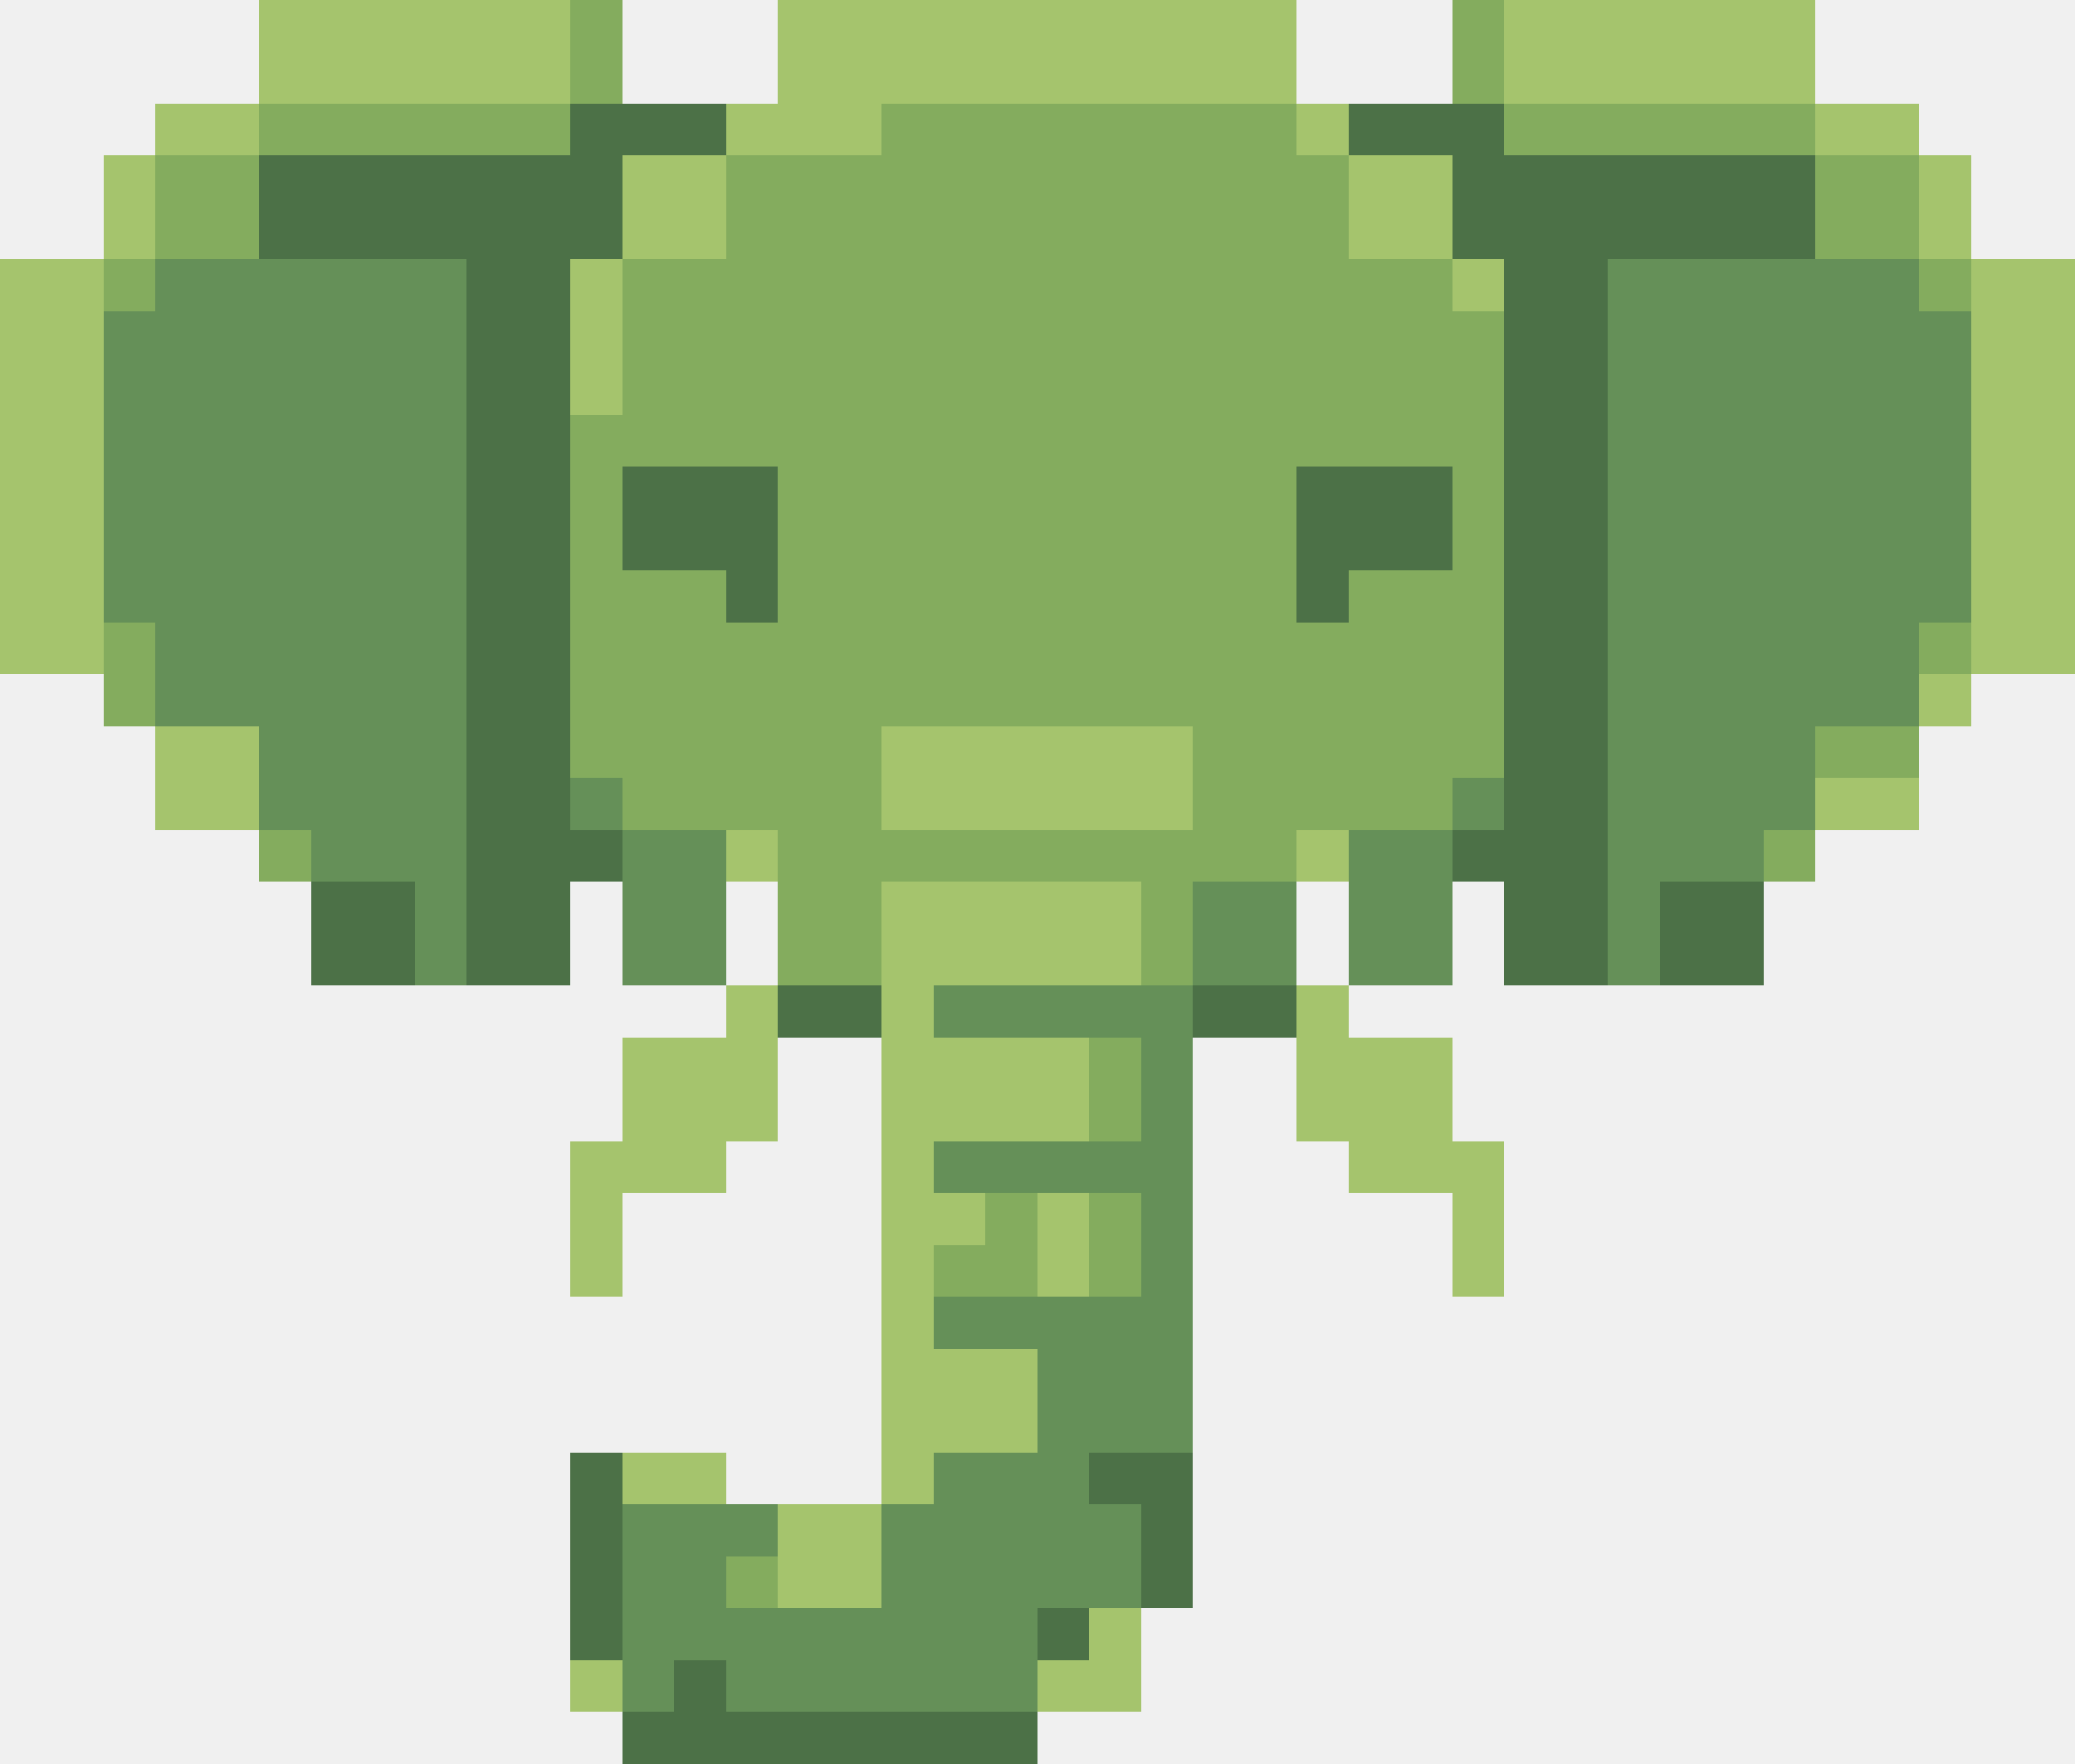
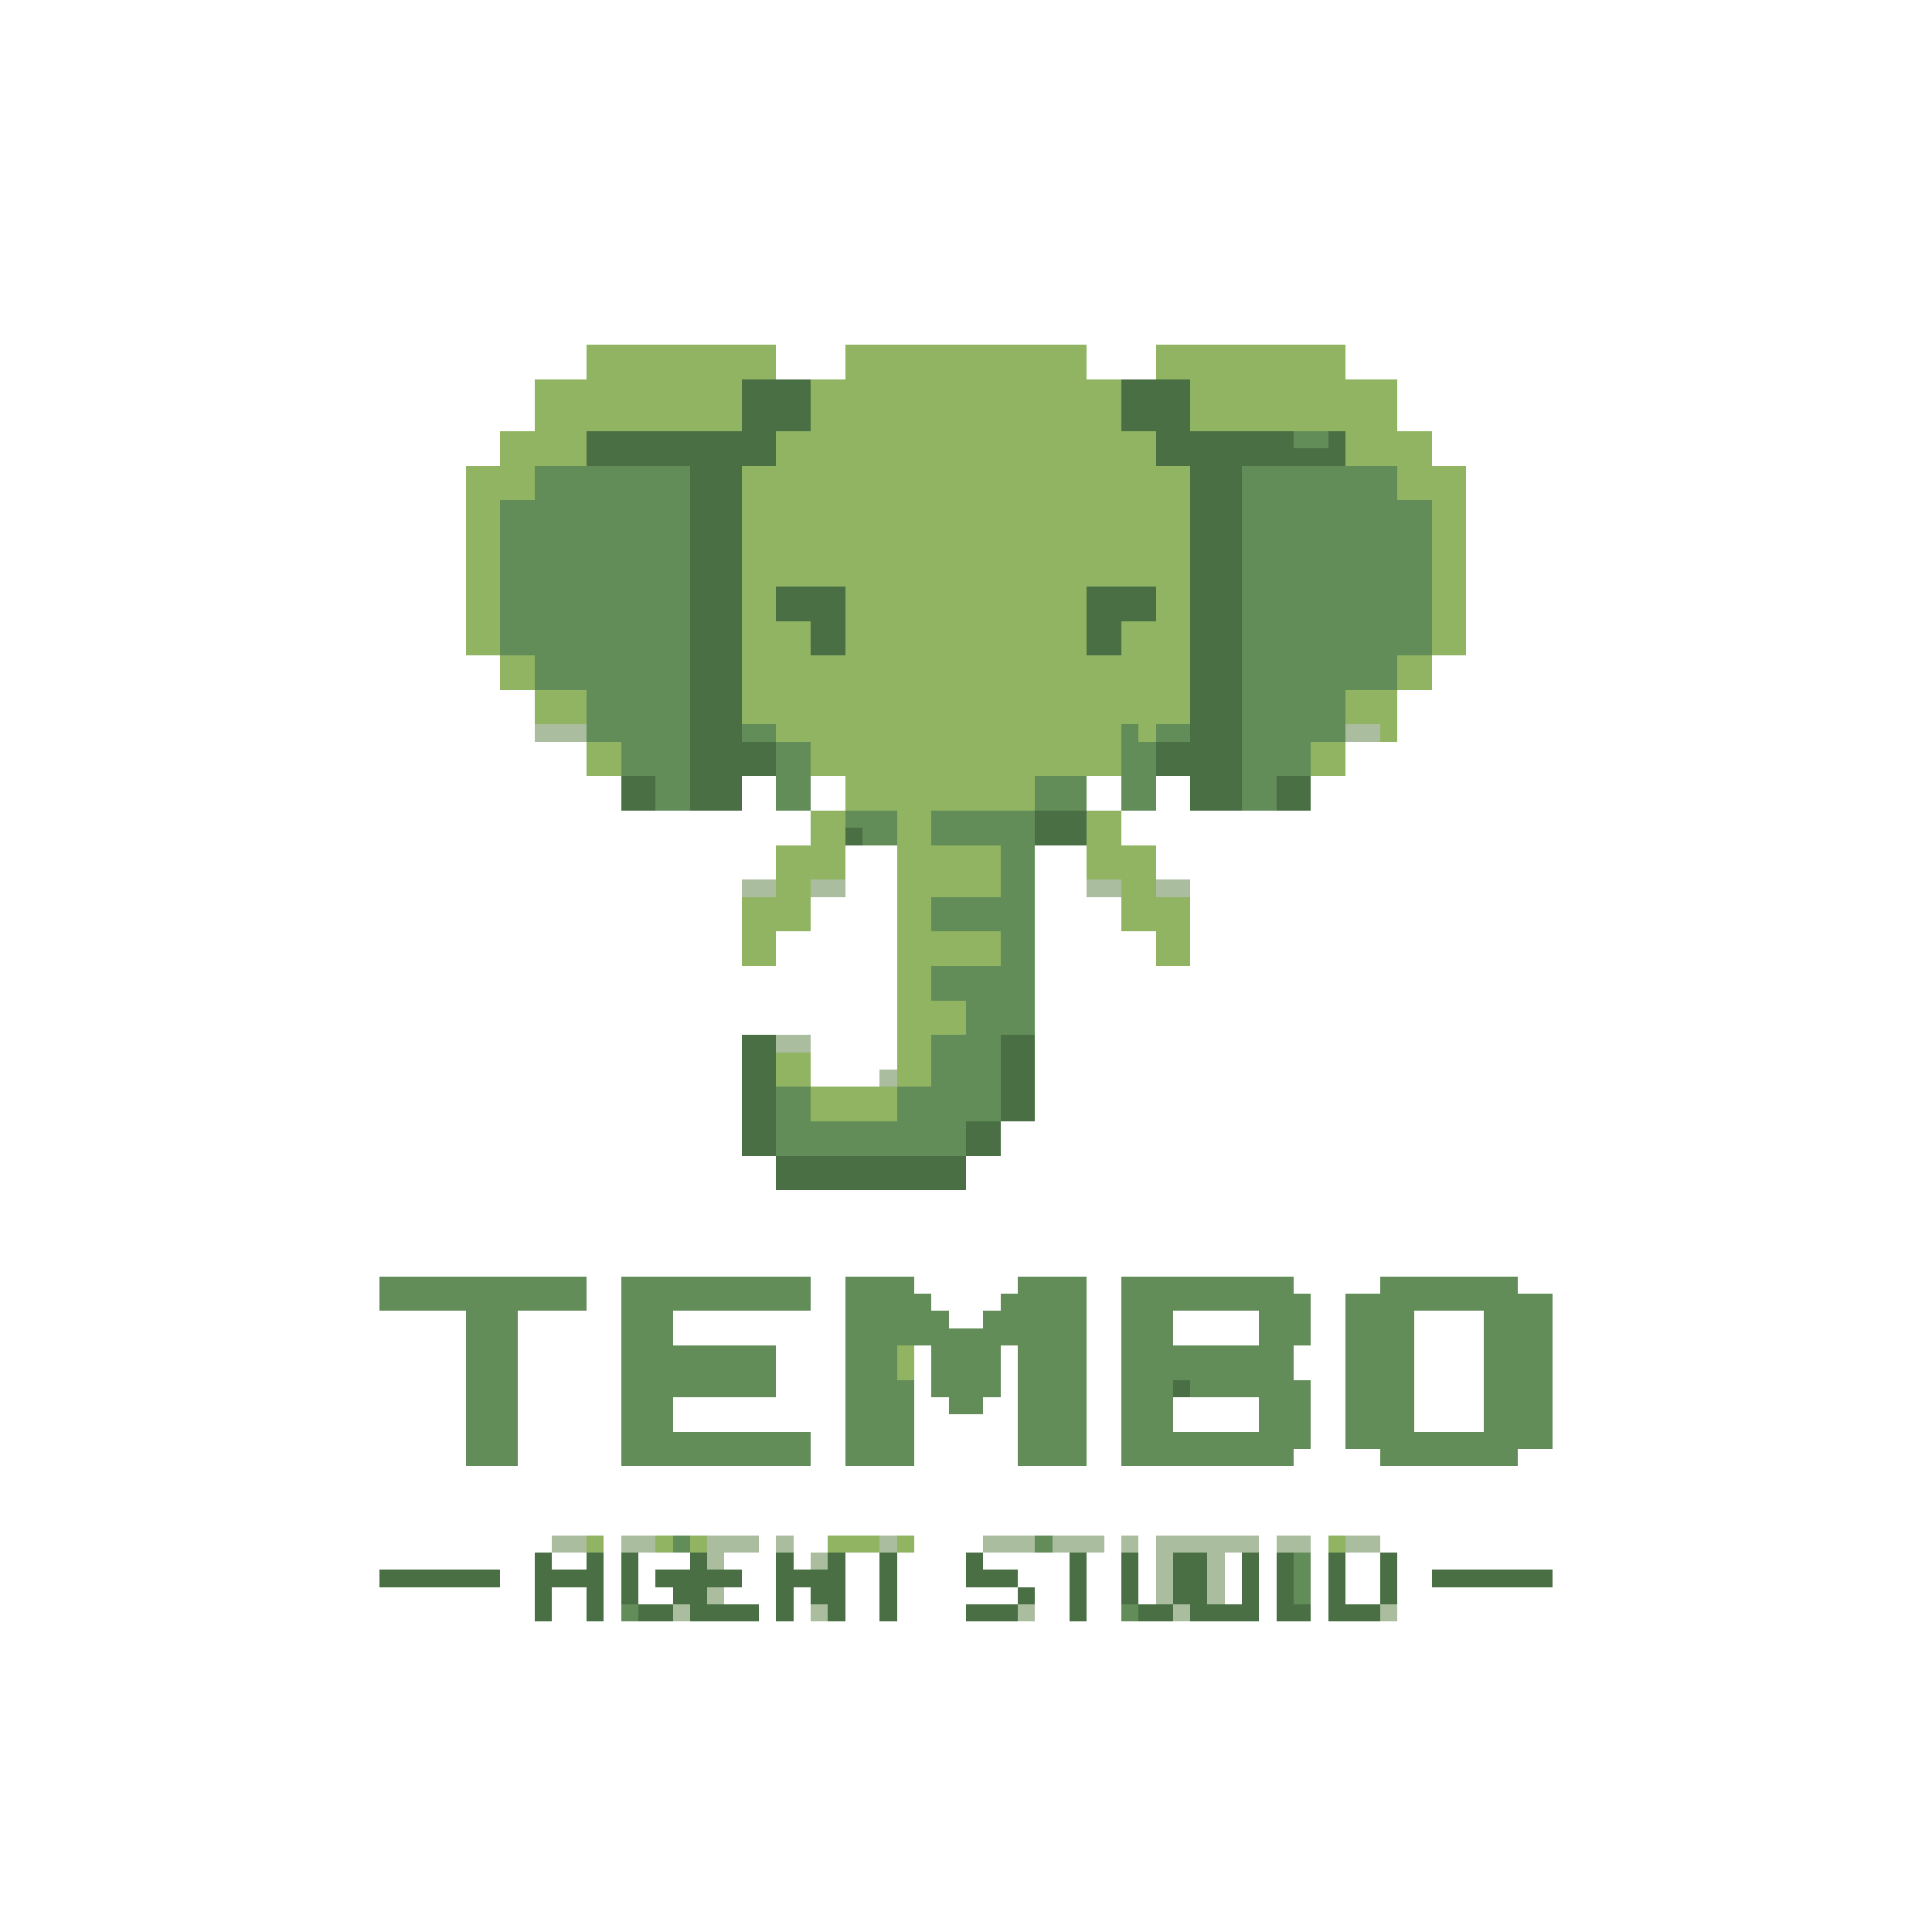
- <svg xmlns="http://www.w3.org/2000/svg" width="40" height="34" viewBox="0 0 40 34" shape-rendering="crispEdges">
-   <rect x="5" y="0" width="6" height="1" fill="#a5c46d" />
-   <rect x="11" y="0" width="1" height="1" fill="#84ac5e" />
-   <rect x="15" y="0" width="10" height="1" fill="#a5c46d" />
-   <rect x="28" y="0" width="1" height="1" fill="#84ac5e" />
-   <rect x="29" y="0" width="6" height="1" fill="#a5c46d" />
-   <rect x="5" y="1" width="6" height="1" fill="#a5c46d" />
-   <rect x="11" y="1" width="1" height="1" fill="#84ac5e" />
-   <rect x="15" y="1" width="10" height="1" fill="#a5c46d" />
-   <rect x="28" y="1" width="1" height="1" fill="#84ac5e" />
-   <rect x="29" y="1" width="6" height="1" fill="#a5c46d" />
-   <rect x="3" y="2" width="2" height="1" fill="#a5c46d" />
-   <rect x="5" y="2" width="6" height="1" fill="#84ac5e" />
-   <rect x="11" y="2" width="3" height="1" fill="#4c7147" />
-   <rect x="14" y="2" width="3" height="1" fill="#a5c46d" />
-   <rect x="17" y="2" width="8" height="1" fill="#84ac5e" />
-   <rect x="25" y="2" width="1" height="1" fill="#a5c46d" />
-   <rect x="26" y="2" width="3" height="1" fill="#4c7147" />
-   <rect x="29" y="2" width="6" height="1" fill="#84ac5e" />
-   <rect x="35" y="2" width="2" height="1" fill="#a5c46d" />
-   <rect x="2" y="3" width="1" height="1" fill="#a5c46d" />
-   <rect x="3" y="3" width="2" height="1" fill="#84ac5e" />
-   <rect x="5" y="3" width="7" height="1" fill="#4c7147" />
-   <rect x="12" y="3" width="2" height="1" fill="#a5c46d" />
-   <rect x="14" y="3" width="12" height="1" fill="#84ac5e" />
-   <rect x="26" y="3" width="2" height="1" fill="#a5c46d" />
-   <rect x="28" y="3" width="7" height="1" fill="#4c7147" />
-   <rect x="35" y="3" width="2" height="1" fill="#84ac5e" />
-   <rect x="37" y="3" width="1" height="1" fill="#a5c46d" />
-   <rect x="2" y="4" width="1" height="1" fill="#a5c46d" />
-   <rect x="3" y="4" width="2" height="1" fill="#84ac5e" />
-   <rect x="5" y="4" width="7" height="1" fill="#4c7147" />
-   <rect x="12" y="4" width="2" height="1" fill="#a5c46d" />
-   <rect x="14" y="4" width="12" height="1" fill="#84ac5e" />
-   <rect x="26" y="4" width="2" height="1" fill="#a5c46d" />
-   <rect x="28" y="4" width="7" height="1" fill="#4c7147" />
-   <rect x="35" y="4" width="2" height="1" fill="#84ac5e" />
-   <rect x="37" y="4" width="1" height="1" fill="#a5c46d" />
-   <rect x="0" y="5" width="2" height="1" fill="#a5c46d" />
-   <rect x="2" y="5" width="1" height="1" fill="#84ac5e" />
-   <rect x="3" y="5" width="6" height="1" fill="#659058" />
-   <rect x="9" y="5" width="2" height="1" fill="#4c7147" />
-   <rect x="11" y="5" width="1" height="1" fill="#a5c46d" />
-   <rect x="12" y="5" width="16" height="1" fill="#84ac5e" />
-   <rect x="28" y="5" width="1" height="1" fill="#a5c46d" />
-   <rect x="29" y="5" width="2" height="1" fill="#4c7147" />
-   <rect x="31" y="5" width="6" height="1" fill="#659058" />
-   <rect x="37" y="5" width="1" height="1" fill="#84ac5e" />
-   <rect x="38" y="5" width="2" height="1" fill="#a5c46d" />
-   <rect x="0" y="6" width="2" height="1" fill="#a5c46d" />
-   <rect x="2" y="6" width="7" height="1" fill="#659058" />
-   <rect x="9" y="6" width="2" height="1" fill="#4c7147" />
-   <rect x="11" y="6" width="1" height="1" fill="#a5c46d" />
-   <rect x="12" y="6" width="17" height="1" fill="#84ac5e" />
-   <rect x="29" y="6" width="2" height="1" fill="#4c7147" />
-   <rect x="31" y="6" width="7" height="1" fill="#659058" />
-   <rect x="38" y="6" width="2" height="1" fill="#a5c46d" />
-   <rect x="0" y="7" width="2" height="1" fill="#a5c46d" />
-   <rect x="2" y="7" width="7" height="1" fill="#659058" />
-   <rect x="9" y="7" width="2" height="1" fill="#4c7147" />
-   <rect x="11" y="7" width="1" height="1" fill="#a5c46d" />
-   <rect x="12" y="7" width="17" height="1" fill="#84ac5e" />
-   <rect x="29" y="7" width="2" height="1" fill="#4c7147" />
-   <rect x="31" y="7" width="7" height="1" fill="#659058" />
-   <rect x="38" y="7" width="2" height="1" fill="#a5c46d" />
-   <rect x="0" y="8" width="2" height="1" fill="#a5c46d" />
-   <rect x="2" y="8" width="7" height="1" fill="#659058" />
-   <rect x="9" y="8" width="2" height="1" fill="#4c7147" />
-   <rect x="11" y="8" width="18" height="1" fill="#84ac5e" />
-   <rect x="29" y="8" width="2" height="1" fill="#4c7147" />
-   <rect x="31" y="8" width="7" height="1" fill="#659058" />
-   <rect x="38" y="8" width="2" height="1" fill="#a5c46d" />
-   <rect x="0" y="9" width="2" height="1" fill="#a5c46d" />
-   <rect x="2" y="9" width="7" height="1" fill="#659058" />
-   <rect x="9" y="9" width="2" height="1" fill="#4c7147" />
-   <rect x="11" y="9" width="1" height="1" fill="#84ac5e" />
-   <rect x="12" y="9" width="3" height="1" fill="#4c7147" />
-   <rect x="15" y="9" width="10" height="1" fill="#84ac5e" />
-   <rect x="25" y="9" width="3" height="1" fill="#4c7147" />
-   <rect x="28" y="9" width="1" height="1" fill="#84ac5e" />
-   <rect x="29" y="9" width="2" height="1" fill="#4c7147" />
-   <rect x="31" y="9" width="7" height="1" fill="#659058" />
-   <rect x="38" y="9" width="2" height="1" fill="#a5c46d" />
-   <rect x="0" y="10" width="2" height="1" fill="#a5c46d" />
-   <rect x="2" y="10" width="7" height="1" fill="#659058" />
-   <rect x="9" y="10" width="2" height="1" fill="#4c7147" />
-   <rect x="11" y="10" width="1" height="1" fill="#84ac5e" />
-   <rect x="12" y="10" width="3" height="1" fill="#4c7147" />
-   <rect x="15" y="10" width="10" height="1" fill="#84ac5e" />
-   <rect x="25" y="10" width="3" height="1" fill="#4c7147" />
-   <rect x="28" y="10" width="1" height="1" fill="#84ac5e" />
-   <rect x="29" y="10" width="2" height="1" fill="#4c7147" />
-   <rect x="31" y="10" width="7" height="1" fill="#659058" />
-   <rect x="38" y="10" width="2" height="1" fill="#a5c46d" />
-   <rect x="0" y="11" width="2" height="1" fill="#a5c46d" />
-   <rect x="2" y="11" width="7" height="1" fill="#659058" />
-   <rect x="9" y="11" width="2" height="1" fill="#4c7147" />
-   <rect x="11" y="11" width="3" height="1" fill="#84ac5e" />
-   <rect x="14" y="11" width="1" height="1" fill="#4c7147" />
-   <rect x="15" y="11" width="10" height="1" fill="#84ac5e" />
-   <rect x="25" y="11" width="1" height="1" fill="#4c7147" />
-   <rect x="26" y="11" width="3" height="1" fill="#84ac5e" />
-   <rect x="29" y="11" width="2" height="1" fill="#4c7147" />
-   <rect x="31" y="11" width="7" height="1" fill="#659058" />
-   <rect x="38" y="11" width="2" height="1" fill="#a5c46d" />
-   <rect x="0" y="12" width="2" height="1" fill="#a5c46d" />
-   <rect x="2" y="12" width="1" height="1" fill="#84ac5e" />
-   <rect x="3" y="12" width="6" height="1" fill="#659058" />
-   <rect x="9" y="12" width="2" height="1" fill="#4c7147" />
-   <rect x="11" y="12" width="18" height="1" fill="#84ac5e" />
-   <rect x="29" y="12" width="2" height="1" fill="#4c7147" />
-   <rect x="31" y="12" width="6" height="1" fill="#659058" />
-   <rect x="37" y="12" width="1" height="1" fill="#84ac5e" />
-   <rect x="38" y="12" width="2" height="1" fill="#a5c46d" />
-   <rect x="2" y="13" width="1" height="1" fill="#84ac5e" />
-   <rect x="3" y="13" width="6" height="1" fill="#659058" />
-   <rect x="9" y="13" width="2" height="1" fill="#4c7147" />
-   <rect x="11" y="13" width="18" height="1" fill="#84ac5e" />
-   <rect x="29" y="13" width="2" height="1" fill="#4c7147" />
-   <rect x="31" y="13" width="6" height="1" fill="#659058" />
-   <rect x="37" y="13" width="1" height="1" fill="#a5c46d" />
-   <rect x="3" y="14" width="2" height="1" fill="#a5c46d" />
-   <rect x="5" y="14" width="4" height="1" fill="#659058" />
-   <rect x="9" y="14" width="2" height="1" fill="#4c7147" />
-   <rect x="11" y="14" width="6" height="1" fill="#84ac5e" />
-   <rect x="17" y="14" width="6" height="1" fill="#a5c46d" />
-   <rect x="23" y="14" width="6" height="1" fill="#84ac5e" />
-   <rect x="29" y="14" width="2" height="1" fill="#4c7147" />
-   <rect x="31" y="14" width="4" height="1" fill="#659058" />
-   <rect x="35" y="14" width="2" height="1" fill="#84ac5e" />
-   <rect x="3" y="15" width="2" height="1" fill="#a5c46d" />
-   <rect x="5" y="15" width="4" height="1" fill="#659058" />
-   <rect x="9" y="15" width="2" height="1" fill="#4c7147" />
-   <rect x="11" y="15" width="1" height="1" fill="#659058" />
-   <rect x="12" y="15" width="5" height="1" fill="#84ac5e" />
-   <rect x="17" y="15" width="6" height="1" fill="#a5c46d" />
-   <rect x="23" y="15" width="5" height="1" fill="#84ac5e" />
-   <rect x="28" y="15" width="1" height="1" fill="#659058" />
-   <rect x="29" y="15" width="2" height="1" fill="#4c7147" />
-   <rect x="31" y="15" width="4" height="1" fill="#659058" />
-   <rect x="35" y="15" width="2" height="1" fill="#a5c46d" />
-   <rect x="5" y="16" width="1" height="1" fill="#84ac5e" />
-   <rect x="6" y="16" width="3" height="1" fill="#659058" />
-   <rect x="9" y="16" width="3" height="1" fill="#4c7147" />
-   <rect x="12" y="16" width="2" height="1" fill="#659058" />
-   <rect x="14" y="16" width="1" height="1" fill="#a5c46d" />
-   <rect x="15" y="16" width="10" height="1" fill="#84ac5e" />
-   <rect x="25" y="16" width="1" height="1" fill="#a5c46d" />
-   <rect x="26" y="16" width="2" height="1" fill="#659058" />
-   <rect x="28" y="16" width="3" height="1" fill="#4c7147" />
-   <rect x="31" y="16" width="3" height="1" fill="#659058" />
-   <rect x="34" y="16" width="1" height="1" fill="#84ac5e" />
-   <rect x="6" y="17" width="2" height="1" fill="#4c7147" />
-   <rect x="8" y="17" width="1" height="1" fill="#659058" />
-   <rect x="9" y="17" width="2" height="1" fill="#4c7147" />
-   <rect x="12" y="17" width="2" height="1" fill="#659058" />
-   <rect x="15" y="17" width="2" height="1" fill="#84ac5e" />
-   <rect x="17" y="17" width="5" height="1" fill="#a5c46d" />
-   <rect x="22" y="17" width="1" height="1" fill="#84ac5e" />
-   <rect x="23" y="17" width="2" height="1" fill="#659058" />
-   <rect x="26" y="17" width="2" height="1" fill="#659058" />
-   <rect x="29" y="17" width="2" height="1" fill="#4c7147" />
-   <rect x="31" y="17" width="1" height="1" fill="#659058" />
-   <rect x="32" y="17" width="2" height="1" fill="#4c7147" />
-   <rect x="6" y="18" width="2" height="1" fill="#4c7147" />
-   <rect x="8" y="18" width="1" height="1" fill="#659058" />
-   <rect x="9" y="18" width="2" height="1" fill="#4c7147" />
-   <rect x="12" y="18" width="2" height="1" fill="#659058" />
-   <rect x="15" y="18" width="2" height="1" fill="#84ac5e" />
-   <rect x="17" y="18" width="5" height="1" fill="#a5c46d" />
-   <rect x="22" y="18" width="1" height="1" fill="#84ac5e" />
-   <rect x="23" y="18" width="2" height="1" fill="#659058" />
-   <rect x="26" y="18" width="2" height="1" fill="#659058" />
-   <rect x="29" y="18" width="2" height="1" fill="#4c7147" />
-   <rect x="31" y="18" width="1" height="1" fill="#659058" />
-   <rect x="32" y="18" width="2" height="1" fill="#4c7147" />
-   <rect x="14" y="19" width="1" height="1" fill="#a5c46d" />
-   <rect x="15" y="19" width="2" height="1" fill="#4c7147" />
-   <rect x="17" y="19" width="1" height="1" fill="#a5c46d" />
-   <rect x="18" y="19" width="5" height="1" fill="#659058" />
-   <rect x="23" y="19" width="2" height="1" fill="#4c7147" />
-   <rect x="25" y="19" width="1" height="1" fill="#a5c46d" />
-   <rect x="12" y="20" width="3" height="1" fill="#a5c46d" />
-   <rect x="17" y="20" width="4" height="1" fill="#a5c46d" />
-   <rect x="21" y="20" width="1" height="1" fill="#84ac5e" />
-   <rect x="22" y="20" width="1" height="1" fill="#659058" />
-   <rect x="25" y="20" width="3" height="1" fill="#a5c46d" />
-   <rect x="12" y="21" width="3" height="1" fill="#a5c46d" />
-   <rect x="17" y="21" width="4" height="1" fill="#a5c46d" />
-   <rect x="21" y="21" width="1" height="1" fill="#84ac5e" />
-   <rect x="22" y="21" width="1" height="1" fill="#659058" />
-   <rect x="25" y="21" width="3" height="1" fill="#a5c46d" />
-   <rect x="11" y="22" width="3" height="1" fill="#a5c46d" />
-   <rect x="17" y="22" width="1" height="1" fill="#a5c46d" />
-   <rect x="18" y="22" width="5" height="1" fill="#659058" />
-   <rect x="26" y="22" width="3" height="1" fill="#a5c46d" />
-   <rect x="11" y="23" width="1" height="1" fill="#a5c46d" />
-   <rect x="17" y="23" width="2" height="1" fill="#a5c46d" />
-   <rect x="19" y="23" width="1" height="1" fill="#84ac5e" />
-   <rect x="20" y="23" width="1" height="1" fill="#a5c46d" />
-   <rect x="21" y="23" width="1" height="1" fill="#84ac5e" />
-   <rect x="22" y="23" width="1" height="1" fill="#659058" />
-   <rect x="28" y="23" width="1" height="1" fill="#a5c46d" />
-   <rect x="11" y="24" width="1" height="1" fill="#a5c46d" />
-   <rect x="17" y="24" width="1" height="1" fill="#a5c46d" />
-   <rect x="18" y="24" width="2" height="1" fill="#84ac5e" />
-   <rect x="20" y="24" width="1" height="1" fill="#a5c46d" />
-   <rect x="21" y="24" width="1" height="1" fill="#84ac5e" />
-   <rect x="22" y="24" width="1" height="1" fill="#659058" />
-   <rect x="28" y="24" width="1" height="1" fill="#a5c46d" />
-   <rect x="17" y="25" width="1" height="1" fill="#a5c46d" />
-   <rect x="18" y="25" width="5" height="1" fill="#659058" />
-   <rect x="17" y="26" width="3" height="1" fill="#a5c46d" />
-   <rect x="20" y="26" width="3" height="1" fill="#659058" />
-   <rect x="17" y="27" width="3" height="1" fill="#a5c46d" />
-   <rect x="20" y="27" width="3" height="1" fill="#659058" />
-   <rect x="11" y="28" width="1" height="1" fill="#4c7147" />
-   <rect x="12" y="28" width="2" height="1" fill="#a5c46d" />
-   <rect x="17" y="28" width="1" height="1" fill="#a5c46d" />
-   <rect x="18" y="28" width="3" height="1" fill="#659058" />
-   <rect x="21" y="28" width="2" height="1" fill="#4c7147" />
-   <rect x="11" y="29" width="1" height="1" fill="#4c7147" />
-   <rect x="12" y="29" width="3" height="1" fill="#659058" />
-   <rect x="15" y="29" width="2" height="1" fill="#a5c46d" />
-   <rect x="17" y="29" width="5" height="1" fill="#659058" />
-   <rect x="22" y="29" width="1" height="1" fill="#4c7147" />
-   <rect x="11" y="30" width="1" height="1" fill="#4c7147" />
-   <rect x="12" y="30" width="2" height="1" fill="#659058" />
-   <rect x="14" y="30" width="1" height="1" fill="#84ac5e" />
-   <rect x="15" y="30" width="2" height="1" fill="#a5c46d" />
-   <rect x="17" y="30" width="5" height="1" fill="#659058" />
-   <rect x="22" y="30" width="1" height="1" fill="#4c7147" />
-   <rect x="11" y="31" width="1" height="1" fill="#4c7147" />
-   <rect x="12" y="31" width="8" height="1" fill="#659058" />
-   <rect x="20" y="31" width="1" height="1" fill="#4c7147" />
-   <rect x="21" y="31" width="1" height="1" fill="#a5c46d" />
-   <rect x="11" y="32" width="1" height="1" fill="#a5c46d" />
-   <rect x="12" y="32" width="1" height="1" fill="#659058" />
-   <rect x="13" y="32" width="1" height="1" fill="#4c7147" />
-   <rect x="14" y="32" width="6" height="1" fill="#659058" />
-   <rect x="20" y="32" width="2" height="1" fill="#a5c46d" />
-   <rect x="12" y="33" width="8" height="1" fill="#4c7147" />
+ <svg xmlns="http://www.w3.org/2000/svg" width="112" height="112" viewBox="0 0 112 112" shape-rendering="crispEdges">
+   <rect width="112" height="112" fill="#ffffff" />
+   <rect x="34" y="20" width="11" height="1" fill="#90b462" />
+   <rect x="49" y="20" width="14" height="1" fill="#90b462" />
+   <rect x="67" y="20" width="11" height="1" fill="#90b462" />
+   <rect x="34" y="21" width="11" height="1" fill="#90b462" />
+   <rect x="49" y="21" width="14" height="1" fill="#90b462" />
+   <rect x="67" y="21" width="11" height="1" fill="#90b462" />
+   <rect x="31" y="22" width="12" height="1" fill="#90b462" />
+   <rect x="43" y="22" width="4" height="1" fill="#4a6f44" />
+   <rect x="47" y="22" width="18" height="1" fill="#90b462" />
+   <rect x="65" y="22" width="4" height="1" fill="#4a6f44" />
+   <rect x="69" y="22" width="12" height="1" fill="#90b462" />
+   <rect x="31" y="23" width="12" height="1" fill="#90b462" />
+   <rect x="43" y="23" width="4" height="1" fill="#4a6f44" />
+   <rect x="47" y="23" width="18" height="1" fill="#90b462" />
+   <rect x="65" y="23" width="4" height="1" fill="#4a6f44" />
+   <rect x="69" y="23" width="12" height="1" fill="#90b462" />
+   <rect x="31" y="24" width="12" height="1" fill="#90b462" />
+   <rect x="43" y="24" width="4" height="1" fill="#4a6f44" />
+   <rect x="47" y="24" width="18" height="1" fill="#90b462" />
+   <rect x="65" y="24" width="4" height="1" fill="#4a6f44" />
+   <rect x="69" y="24" width="12" height="1" fill="#90b462" />
+   <rect x="29" y="25" width="5" height="1" fill="#90b462" />
+   <rect x="34" y="25" width="11" height="1" fill="#4a6f44" />
+   <rect x="45" y="25" width="22" height="1" fill="#90b462" />
+   <rect x="67" y="25" width="8" height="1" fill="#4a6f44" />
+   <rect x="75" y="25" width="2" height="1" fill="#638d58" />
+   <rect x="77" y="25" width="1" height="1" fill="#4a6f44" />
+   <rect x="78" y="25" width="5" height="1" fill="#90b462" />
+   <rect x="29" y="26" width="5" height="1" fill="#90b462" />
+   <rect x="34" y="26" width="11" height="1" fill="#4a6f44" />
+   <rect x="45" y="26" width="22" height="1" fill="#90b462" />
+   <rect x="67" y="26" width="11" height="1" fill="#4a6f44" />
+   <rect x="78" y="26" width="5" height="1" fill="#90b462" />
+   <rect x="27" y="27" width="4" height="1" fill="#90b462" />
+   <rect x="31" y="27" width="9" height="1" fill="#638d58" />
+   <rect x="40" y="27" width="3" height="1" fill="#4a6f44" />
+   <rect x="43" y="27" width="26" height="1" fill="#90b462" />
+   <rect x="69" y="27" width="3" height="1" fill="#4a6f44" />
+   <rect x="72" y="27" width="9" height="1" fill="#638d58" />
+   <rect x="81" y="27" width="4" height="1" fill="#90b462" />
+   <rect x="27" y="28" width="4" height="1" fill="#90b462" />
+   <rect x="31" y="28" width="9" height="1" fill="#638d58" />
+   <rect x="40" y="28" width="3" height="1" fill="#4a6f44" />
+   <rect x="43" y="28" width="26" height="1" fill="#90b462" />
+   <rect x="69" y="28" width="3" height="1" fill="#4a6f44" />
+   <rect x="72" y="28" width="9" height="1" fill="#638d58" />
+   <rect x="81" y="28" width="4" height="1" fill="#90b462" />
+   <rect x="27" y="29" width="2" height="1" fill="#90b462" />
+   <rect x="29" y="29" width="11" height="1" fill="#638d58" />
+   <rect x="40" y="29" width="3" height="1" fill="#4a6f44" />
+   <rect x="43" y="29" width="26" height="1" fill="#90b462" />
+   <rect x="69" y="29" width="3" height="1" fill="#4a6f44" />
+   <rect x="72" y="29" width="11" height="1" fill="#638d58" />
+   <rect x="83" y="29" width="2" height="1" fill="#90b462" />
+   <rect x="27" y="30" width="2" height="1" fill="#90b462" />
+   <rect x="29" y="30" width="11" height="1" fill="#638d58" />
+   <rect x="40" y="30" width="3" height="1" fill="#4a6f44" />
+   <rect x="43" y="30" width="26" height="1" fill="#90b462" />
+   <rect x="69" y="30" width="3" height="1" fill="#4a6f44" />
+   <rect x="72" y="30" width="11" height="1" fill="#638d58" />
+   <rect x="83" y="30" width="2" height="1" fill="#90b462" />
+   <rect x="27" y="31" width="2" height="1" fill="#90b462" />
+   <rect x="29" y="31" width="11" height="1" fill="#638d58" />
+   <rect x="40" y="31" width="3" height="1" fill="#4a6f44" />
+   <rect x="43" y="31" width="26" height="1" fill="#90b462" />
+   <rect x="69" y="31" width="3" height="1" fill="#4a6f44" />
+   <rect x="72" y="31" width="11" height="1" fill="#638d58" />
+   <rect x="83" y="31" width="2" height="1" fill="#90b462" />
+   <rect x="27" y="32" width="2" height="1" fill="#90b462" />
+   <rect x="29" y="32" width="11" height="1" fill="#638d58" />
+   <rect x="40" y="32" width="3" height="1" fill="#4a6f44" />
+   <rect x="43" y="32" width="26" height="1" fill="#90b462" />
+   <rect x="69" y="32" width="3" height="1" fill="#4a6f44" />
+   <rect x="72" y="32" width="11" height="1" fill="#638d58" />
+   <rect x="83" y="32" width="2" height="1" fill="#90b462" />
+   <rect x="27" y="33" width="2" height="1" fill="#90b462" />
+   <rect x="29" y="33" width="11" height="1" fill="#638d58" />
+   <rect x="40" y="33" width="3" height="1" fill="#4a6f44" />
+   <rect x="43" y="33" width="26" height="1" fill="#90b462" />
+   <rect x="69" y="33" width="3" height="1" fill="#4a6f44" />
+   <rect x="72" y="33" width="11" height="1" fill="#638d58" />
+   <rect x="83" y="33" width="2" height="1" fill="#90b462" />
+   <rect x="27" y="34" width="2" height="1" fill="#90b462" />
+   <rect x="29" y="34" width="11" height="1" fill="#638d58" />
+   <rect x="40" y="34" width="3" height="1" fill="#4a6f44" />
+   <rect x="43" y="34" width="2" height="1" fill="#90b462" />
+   <rect x="45" y="34" width="4" height="1" fill="#4a6f44" />
+   <rect x="49" y="34" width="14" height="1" fill="#90b462" />
+   <rect x="63" y="34" width="4" height="1" fill="#4a6f44" />
+   <rect x="67" y="34" width="2" height="1" fill="#90b462" />
+   <rect x="69" y="34" width="3" height="1" fill="#4a6f44" />
+   <rect x="72" y="34" width="11" height="1" fill="#638d58" />
+   <rect x="83" y="34" width="2" height="1" fill="#90b462" />
+   <rect x="27" y="35" width="2" height="1" fill="#90b462" />
+   <rect x="29" y="35" width="11" height="1" fill="#638d58" />
+   <rect x="40" y="35" width="3" height="1" fill="#4a6f44" />
+   <rect x="43" y="35" width="2" height="1" fill="#90b462" />
+   <rect x="45" y="35" width="4" height="1" fill="#4a6f44" />
+   <rect x="49" y="35" width="14" height="1" fill="#90b462" />
+   <rect x="63" y="35" width="4" height="1" fill="#4a6f44" />
+   <rect x="67" y="35" width="2" height="1" fill="#90b462" />
+   <rect x="69" y="35" width="3" height="1" fill="#4a6f44" />
+   <rect x="72" y="35" width="11" height="1" fill="#638d58" />
+   <rect x="83" y="35" width="2" height="1" fill="#90b462" />
+   <rect x="27" y="36" width="2" height="1" fill="#90b462" />
+   <rect x="29" y="36" width="11" height="1" fill="#638d58" />
+   <rect x="40" y="36" width="3" height="1" fill="#4a6f44" />
+   <rect x="43" y="36" width="4" height="1" fill="#90b462" />
+   <rect x="47" y="36" width="2" height="1" fill="#4a6f44" />
+   <rect x="49" y="36" width="14" height="1" fill="#90b462" />
+   <rect x="63" y="36" width="2" height="1" fill="#4a6f44" />
+   <rect x="65" y="36" width="4" height="1" fill="#90b462" />
+   <rect x="69" y="36" width="3" height="1" fill="#4a6f44" />
+   <rect x="72" y="36" width="11" height="1" fill="#638d58" />
+   <rect x="83" y="36" width="2" height="1" fill="#90b462" />
+   <rect x="27" y="37" width="2" height="1" fill="#90b462" />
+   <rect x="29" y="37" width="11" height="1" fill="#638d58" />
+   <rect x="40" y="37" width="3" height="1" fill="#4a6f44" />
+   <rect x="43" y="37" width="4" height="1" fill="#90b462" />
+   <rect x="47" y="37" width="2" height="1" fill="#4a6f44" />
+   <rect x="49" y="37" width="14" height="1" fill="#90b462" />
+   <rect x="63" y="37" width="2" height="1" fill="#4a6f44" />
+   <rect x="65" y="37" width="4" height="1" fill="#90b462" />
+   <rect x="69" y="37" width="3" height="1" fill="#4a6f44" />
+   <rect x="72" y="37" width="11" height="1" fill="#638d58" />
+   <rect x="83" y="37" width="2" height="1" fill="#90b462" />
+   <rect x="29" y="38" width="2" height="1" fill="#90b462" />
+   <rect x="31" y="38" width="9" height="1" fill="#638d58" />
+   <rect x="40" y="38" width="3" height="1" fill="#4a6f44" />
+   <rect x="43" y="38" width="26" height="1" fill="#90b462" />
+   <rect x="69" y="38" width="3" height="1" fill="#4a6f44" />
+   <rect x="72" y="38" width="9" height="1" fill="#638d58" />
+   <rect x="81" y="38" width="2" height="1" fill="#90b462" />
+   <rect x="29" y="39" width="2" height="1" fill="#90b462" />
+   <rect x="31" y="39" width="9" height="1" fill="#638d58" />
+   <rect x="40" y="39" width="3" height="1" fill="#4a6f44" />
+   <rect x="43" y="39" width="26" height="1" fill="#90b462" />
+   <rect x="69" y="39" width="3" height="1" fill="#4a6f44" />
+   <rect x="72" y="39" width="9" height="1" fill="#638d58" />
+   <rect x="81" y="39" width="2" height="1" fill="#90b462" />
+   <rect x="31" y="40" width="3" height="1" fill="#90b462" />
+   <rect x="34" y="40" width="6" height="1" fill="#638d58" />
+   <rect x="40" y="40" width="3" height="1" fill="#4a6f44" />
+   <rect x="43" y="40" width="26" height="1" fill="#90b462" />
+   <rect x="69" y="40" width="3" height="1" fill="#4a6f44" />
+   <rect x="72" y="40" width="6" height="1" fill="#638d58" />
+   <rect x="78" y="40" width="3" height="1" fill="#90b462" />
+   <rect x="31" y="41" width="3" height="1" fill="#90b462" />
+   <rect x="34" y="41" width="6" height="1" fill="#638d58" />
+   <rect x="40" y="41" width="3" height="1" fill="#4a6f44" />
+   <rect x="43" y="41" width="26" height="1" fill="#90b462" />
+   <rect x="69" y="41" width="3" height="1" fill="#4a6f44" />
+   <rect x="72" y="41" width="6" height="1" fill="#638d58" />
+   <rect x="78" y="41" width="3" height="1" fill="#90b462" />
+   <rect x="31" y="42" width="3" height="1" fill="#aabd9f" />
+   <rect x="34" y="42" width="6" height="1" fill="#638d58" />
+   <rect x="40" y="42" width="3" height="1" fill="#4a6f44" />
+   <rect x="43" y="42" width="2" height="1" fill="#638d58" />
+   <rect x="45" y="42" width="20" height="1" fill="#90b462" />
+   <rect x="65" y="42" width="1" height="1" fill="#638d58" />
+   <rect x="66" y="42" width="1" height="1" fill="#90b462" />
+   <rect x="67" y="42" width="2" height="1" fill="#638d58" />
+   <rect x="69" y="42" width="3" height="1" fill="#4a6f44" />
+   <rect x="72" y="42" width="6" height="1" fill="#638d58" />
+   <rect x="78" y="42" width="2" height="1" fill="#aabd9f" />
+   <rect x="80" y="42" width="1" height="1" fill="#90b462" />
+   <rect x="34" y="43" width="2" height="1" fill="#90b462" />
+   <rect x="36" y="43" width="4" height="1" fill="#638d58" />
+   <rect x="40" y="43" width="5" height="1" fill="#4a6f44" />
+   <rect x="45" y="43" width="2" height="1" fill="#638d58" />
+   <rect x="47" y="43" width="18" height="1" fill="#90b462" />
+   <rect x="65" y="43" width="2" height="1" fill="#638d58" />
+   <rect x="67" y="43" width="5" height="1" fill="#4a6f44" />
+   <rect x="72" y="43" width="4" height="1" fill="#638d58" />
+   <rect x="76" y="43" width="2" height="1" fill="#90b462" />
+   <rect x="34" y="44" width="2" height="1" fill="#90b462" />
+   <rect x="36" y="44" width="4" height="1" fill="#638d58" />
+   <rect x="40" y="44" width="5" height="1" fill="#4a6f44" />
+   <rect x="45" y="44" width="2" height="1" fill="#638d58" />
+   <rect x="47" y="44" width="18" height="1" fill="#90b462" />
+   <rect x="65" y="44" width="2" height="1" fill="#638d58" />
+   <rect x="67" y="44" width="5" height="1" fill="#4a6f44" />
+   <rect x="72" y="44" width="4" height="1" fill="#638d58" />
+   <rect x="76" y="44" width="2" height="1" fill="#90b462" />
+   <rect x="36" y="45" width="2" height="1" fill="#4a6f44" />
+   <rect x="38" y="45" width="2" height="1" fill="#638d58" />
+   <rect x="40" y="45" width="3" height="1" fill="#4a6f44" />
+   <rect x="45" y="45" width="2" height="1" fill="#638d58" />
+   <rect x="49" y="45" width="11" height="1" fill="#90b462" />
+   <rect x="60" y="45" width="3" height="1" fill="#638d58" />
+   <rect x="65" y="45" width="2" height="1" fill="#638d58" />
+   <rect x="69" y="45" width="3" height="1" fill="#4a6f44" />
+   <rect x="72" y="45" width="2" height="1" fill="#638d58" />
+   <rect x="74" y="45" width="2" height="1" fill="#4a6f44" />
+   <rect x="36" y="46" width="2" height="1" fill="#4a6f44" />
+   <rect x="38" y="46" width="2" height="1" fill="#638d58" />
+   <rect x="40" y="46" width="3" height="1" fill="#4a6f44" />
+   <rect x="45" y="46" width="2" height="1" fill="#638d58" />
+   <rect x="49" y="46" width="11" height="1" fill="#90b462" />
+   <rect x="60" y="46" width="3" height="1" fill="#638d58" />
+   <rect x="65" y="46" width="2" height="1" fill="#638d58" />
+   <rect x="69" y="46" width="3" height="1" fill="#4a6f44" />
+   <rect x="72" y="46" width="2" height="1" fill="#638d58" />
+   <rect x="74" y="46" width="2" height="1" fill="#4a6f44" />
+   <rect x="47" y="47" width="2" height="1" fill="#90b462" />
+   <rect x="49" y="47" width="3" height="1" fill="#638d58" />
+   <rect x="52" y="47" width="2" height="1" fill="#90b462" />
+   <rect x="54" y="47" width="6" height="1" fill="#638d58" />
+   <rect x="60" y="47" width="3" height="1" fill="#4a6f44" />
+   <rect x="63" y="47" width="2" height="1" fill="#90b462" />
+   <rect x="47" y="48" width="2" height="1" fill="#90b462" />
+   <rect x="49" y="48" width="1" height="1" fill="#4a6f44" />
+   <rect x="50" y="48" width="2" height="1" fill="#638d58" />
+   <rect x="52" y="48" width="2" height="1" fill="#90b462" />
+   <rect x="54" y="48" width="6" height="1" fill="#638d58" />
+   <rect x="60" y="48" width="3" height="1" fill="#4a6f44" />
+   <rect x="63" y="48" width="2" height="1" fill="#90b462" />
+   <rect x="45" y="49" width="4" height="1" fill="#90b462" />
+   <rect x="52" y="49" width="6" height="1" fill="#90b462" />
+   <rect x="58" y="49" width="2" height="1" fill="#638d58" />
+   <rect x="63" y="49" width="4" height="1" fill="#90b462" />
+   <rect x="45" y="50" width="4" height="1" fill="#90b462" />
+   <rect x="52" y="50" width="6" height="1" fill="#90b462" />
+   <rect x="58" y="50" width="2" height="1" fill="#638d58" />
+   <rect x="63" y="50" width="4" height="1" fill="#90b462" />
+   <rect x="43" y="51" width="2" height="1" fill="#aabd9f" />
+   <rect x="45" y="51" width="2" height="1" fill="#90b462" />
+   <rect x="47" y="51" width="2" height="1" fill="#aabd9f" />
+   <rect x="52" y="51" width="6" height="1" fill="#90b462" />
+   <rect x="58" y="51" width="2" height="1" fill="#638d58" />
+   <rect x="63" y="51" width="2" height="1" fill="#aabd9f" />
+   <rect x="65" y="51" width="2" height="1" fill="#90b462" />
+   <rect x="67" y="51" width="2" height="1" fill="#aabd9f" />
+   <rect x="43" y="52" width="4" height="1" fill="#90b462" />
+   <rect x="52" y="52" width="2" height="1" fill="#90b462" />
+   <rect x="54" y="52" width="6" height="1" fill="#638d58" />
+   <rect x="65" y="52" width="4" height="1" fill="#90b462" />
+   <rect x="43" y="53" width="4" height="1" fill="#90b462" />
+   <rect x="52" y="53" width="2" height="1" fill="#90b462" />
+   <rect x="54" y="53" width="6" height="1" fill="#638d58" />
+   <rect x="65" y="53" width="4" height="1" fill="#90b462" />
+   <rect x="43" y="54" width="2" height="1" fill="#90b462" />
+   <rect x="52" y="54" width="6" height="1" fill="#90b462" />
+   <rect x="58" y="54" width="2" height="1" fill="#638d58" />
+   <rect x="67" y="54" width="2" height="1" fill="#90b462" />
+   <rect x="43" y="55" width="2" height="1" fill="#90b462" />
+   <rect x="52" y="55" width="6" height="1" fill="#90b462" />
+   <rect x="58" y="55" width="2" height="1" fill="#638d58" />
+   <rect x="67" y="55" width="2" height="1" fill="#90b462" />
+   <rect x="52" y="56" width="2" height="1" fill="#90b462" />
+   <rect x="54" y="56" width="6" height="1" fill="#638d58" />
+   <rect x="52" y="57" width="2" height="1" fill="#90b462" />
+   <rect x="54" y="57" width="6" height="1" fill="#638d58" />
+   <rect x="52" y="58" width="4" height="1" fill="#90b462" />
+   <rect x="56" y="58" width="4" height="1" fill="#638d58" />
+   <rect x="52" y="59" width="4" height="1" fill="#90b462" />
+   <rect x="56" y="59" width="4" height="1" fill="#638d58" />
+   <rect x="43" y="60" width="2" height="1" fill="#4a6f44" />
+   <rect x="45" y="60" width="2" height="1" fill="#aabd9f" />
+   <rect x="52" y="60" width="2" height="1" fill="#90b462" />
+   <rect x="54" y="60" width="4" height="1" fill="#638d58" />
+   <rect x="58" y="60" width="2" height="1" fill="#4a6f44" />
+   <rect x="43" y="61" width="2" height="1" fill="#4a6f44" />
+   <rect x="45" y="61" width="2" height="1" fill="#90b462" />
+   <rect x="52" y="61" width="2" height="1" fill="#90b462" />
+   <rect x="54" y="61" width="4" height="1" fill="#638d58" />
+   <rect x="58" y="61" width="2" height="1" fill="#4a6f44" />
+   <rect x="43" y="62" width="2" height="1" fill="#4a6f44" />
+   <rect x="45" y="62" width="2" height="1" fill="#90b462" />
+   <rect x="51" y="62" width="1" height="1" fill="#aabd9f" />
+   <rect x="52" y="62" width="2" height="1" fill="#90b462" />
+   <rect x="54" y="62" width="4" height="1" fill="#638d58" />
+   <rect x="58" y="62" width="2" height="1" fill="#4a6f44" />
+   <rect x="43" y="63" width="2" height="1" fill="#4a6f44" />
+   <rect x="45" y="63" width="2" height="1" fill="#638d58" />
+   <rect x="47" y="63" width="5" height="1" fill="#90b462" />
+   <rect x="52" y="63" width="6" height="1" fill="#638d58" />
+   <rect x="58" y="63" width="2" height="1" fill="#4a6f44" />
+   <rect x="43" y="64" width="2" height="1" fill="#4a6f44" />
+   <rect x="45" y="64" width="2" height="1" fill="#638d58" />
+   <rect x="47" y="64" width="5" height="1" fill="#90b462" />
+   <rect x="52" y="64" width="6" height="1" fill="#638d58" />
+   <rect x="58" y="64" width="2" height="1" fill="#4a6f44" />
+   <rect x="43" y="65" width="2" height="1" fill="#4a6f44" />
+   <rect x="45" y="65" width="11" height="1" fill="#638d58" />
+   <rect x="56" y="65" width="2" height="1" fill="#4a6f44" />
+   <rect x="43" y="66" width="2" height="1" fill="#4a6f44" />
+   <rect x="45" y="66" width="11" height="1" fill="#638d58" />
+   <rect x="56" y="66" width="2" height="1" fill="#4a6f44" />
+   <rect x="45" y="67" width="11" height="1" fill="#4a6f44" />
+   <rect x="45" y="68" width="11" height="1" fill="#4a6f44" />
+   <rect x="22" y="74" width="12" height="1" fill="#638d58" />
+   <rect x="36" y="74" width="11" height="1" fill="#638d58" />
+   <rect x="49" y="74" width="4" height="1" fill="#638d58" />
+   <rect x="59" y="74" width="4" height="1" fill="#638d58" />
+   <rect x="65" y="74" width="10" height="1" fill="#638d58" />
+   <rect x="80" y="74" width="8" height="1" fill="#638d58" />
+   <rect x="22" y="75" width="12" height="1" fill="#638d58" />
+   <rect x="36" y="75" width="11" height="1" fill="#638d58" />
+   <rect x="49" y="75" width="5" height="1" fill="#638d58" />
+   <rect x="58" y="75" width="5" height="1" fill="#638d58" />
+   <rect x="65" y="75" width="11" height="1" fill="#638d58" />
+   <rect x="78" y="75" width="12" height="1" fill="#638d58" />
+   <rect x="27" y="76" width="3" height="1" fill="#638d58" />
+   <rect x="36" y="76" width="3" height="1" fill="#638d58" />
+   <rect x="49" y="76" width="6" height="1" fill="#638d58" />
+   <rect x="57" y="76" width="6" height="1" fill="#638d58" />
+   <rect x="65" y="76" width="3" height="1" fill="#638d58" />
+   <rect x="73" y="76" width="3" height="1" fill="#638d58" />
+   <rect x="78" y="76" width="4" height="1" fill="#638d58" />
+   <rect x="86" y="76" width="4" height="1" fill="#638d58" />
+   <rect x="27" y="77" width="3" height="1" fill="#638d58" />
+   <rect x="36" y="77" width="3" height="1" fill="#638d58" />
+   <rect x="49" y="77" width="14" height="1" fill="#638d58" />
+   <rect x="65" y="77" width="3" height="1" fill="#638d58" />
+   <rect x="73" y="77" width="3" height="1" fill="#638d58" />
+   <rect x="78" y="77" width="4" height="1" fill="#638d58" />
+   <rect x="86" y="77" width="4" height="1" fill="#638d58" />
+   <rect x="27" y="78" width="3" height="1" fill="#638d58" />
+   <rect x="36" y="78" width="9" height="1" fill="#638d58" />
+   <rect x="49" y="78" width="3" height="1" fill="#638d58" />
+   <rect x="52" y="78" width="1" height="1" fill="#90b462" />
+   <rect x="54" y="78" width="4" height="1" fill="#638d58" />
+   <rect x="59" y="78" width="4" height="1" fill="#638d58" />
+   <rect x="65" y="78" width="10" height="1" fill="#638d58" />
+   <rect x="78" y="78" width="4" height="1" fill="#638d58" />
+   <rect x="86" y="78" width="4" height="1" fill="#638d58" />
+   <rect x="27" y="79" width="3" height="1" fill="#638d58" />
+   <rect x="36" y="79" width="9" height="1" fill="#638d58" />
+   <rect x="49" y="79" width="3" height="1" fill="#638d58" />
+   <rect x="52" y="79" width="1" height="1" fill="#90b462" />
+   <rect x="54" y="79" width="4" height="1" fill="#638d58" />
+   <rect x="59" y="79" width="4" height="1" fill="#638d58" />
+   <rect x="65" y="79" width="10" height="1" fill="#638d58" />
+   <rect x="78" y="79" width="4" height="1" fill="#638d58" />
+   <rect x="86" y="79" width="4" height="1" fill="#638d58" />
+   <rect x="27" y="80" width="3" height="1" fill="#638d58" />
+   <rect x="36" y="80" width="9" height="1" fill="#638d58" />
+   <rect x="49" y="80" width="4" height="1" fill="#638d58" />
+   <rect x="54" y="80" width="4" height="1" fill="#638d58" />
+   <rect x="59" y="80" width="4" height="1" fill="#638d58" />
+   <rect x="65" y="80" width="3" height="1" fill="#638d58" />
+   <rect x="68" y="80" width="1" height="1" fill="#4a6f44" />
+   <rect x="69" y="80" width="7" height="1" fill="#638d58" />
+   <rect x="78" y="80" width="4" height="1" fill="#638d58" />
+   <rect x="86" y="80" width="4" height="1" fill="#638d58" />
+   <rect x="27" y="81" width="3" height="1" fill="#638d58" />
+   <rect x="36" y="81" width="3" height="1" fill="#638d58" />
+   <rect x="49" y="81" width="4" height="1" fill="#638d58" />
+   <rect x="55" y="81" width="2" height="1" fill="#638d58" />
+   <rect x="59" y="81" width="4" height="1" fill="#638d58" />
+   <rect x="65" y="81" width="3" height="1" fill="#638d58" />
+   <rect x="73" y="81" width="3" height="1" fill="#638d58" />
+   <rect x="78" y="81" width="4" height="1" fill="#638d58" />
+   <rect x="86" y="81" width="4" height="1" fill="#638d58" />
+   <rect x="27" y="82" width="3" height="1" fill="#638d58" />
+   <rect x="36" y="82" width="3" height="1" fill="#638d58" />
+   <rect x="49" y="82" width="4" height="1" fill="#638d58" />
+   <rect x="59" y="82" width="4" height="1" fill="#638d58" />
+   <rect x="65" y="82" width="3" height="1" fill="#638d58" />
+   <rect x="73" y="82" width="3" height="1" fill="#638d58" />
+   <rect x="78" y="82" width="4" height="1" fill="#638d58" />
+   <rect x="86" y="82" width="4" height="1" fill="#638d58" />
+   <rect x="27" y="83" width="3" height="1" fill="#638d58" />
+   <rect x="36" y="83" width="11" height="1" fill="#638d58" />
+   <rect x="49" y="83" width="4" height="1" fill="#638d58" />
+   <rect x="59" y="83" width="4" height="1" fill="#638d58" />
+   <rect x="65" y="83" width="11" height="1" fill="#638d58" />
+   <rect x="78" y="83" width="12" height="1" fill="#638d58" />
+   <rect x="27" y="84" width="3" height="1" fill="#638d58" />
+   <rect x="36" y="84" width="11" height="1" fill="#638d58" />
+   <rect x="49" y="84" width="4" height="1" fill="#638d58" />
+   <rect x="59" y="84" width="4" height="1" fill="#638d58" />
+   <rect x="65" y="84" width="10" height="1" fill="#638d58" />
+   <rect x="80" y="84" width="8" height="1" fill="#638d58" />
+   <rect x="32" y="89" width="2" height="1" fill="#aabd9f" />
+   <rect x="34" y="89" width="1" height="1" fill="#90b462" />
+   <rect x="36" y="89" width="2" height="1" fill="#aabd9f" />
+   <rect x="38" y="89" width="1" height="1" fill="#90b462" />
+   <rect x="39" y="89" width="1" height="1" fill="#638d58" />
+   <rect x="40" y="89" width="1" height="1" fill="#90b462" />
+   <rect x="41" y="89" width="3" height="1" fill="#aabd9f" />
+   <rect x="45" y="89" width="1" height="1" fill="#aabd9f" />
+   <rect x="48" y="89" width="3" height="1" fill="#90b462" />
+   <rect x="51" y="89" width="1" height="1" fill="#aabd9f" />
+   <rect x="52" y="89" width="1" height="1" fill="#90b462" />
+   <rect x="57" y="89" width="3" height="1" fill="#aabd9f" />
+   <rect x="60" y="89" width="1" height="1" fill="#638d58" />
+   <rect x="61" y="89" width="3" height="1" fill="#aabd9f" />
+   <rect x="65" y="89" width="1" height="1" fill="#aabd9f" />
+   <rect x="67" y="89" width="6" height="1" fill="#aabd9f" />
+   <rect x="74" y="89" width="2" height="1" fill="#aabd9f" />
+   <rect x="77" y="89" width="1" height="1" fill="#90b462" />
+   <rect x="78" y="89" width="2" height="1" fill="#aabd9f" />
+   <rect x="31" y="90" width="1" height="1" fill="#4a6f44" />
+   <rect x="34" y="90" width="1" height="1" fill="#4a6f44" />
+   <rect x="36" y="90" width="1" height="1" fill="#4a6f44" />
+   <rect x="40" y="90" width="1" height="1" fill="#4a6f44" />
+   <rect x="41" y="90" width="1" height="1" fill="#aabd9f" />
+   <rect x="45" y="90" width="1" height="1" fill="#4a6f44" />
+   <rect x="47" y="90" width="1" height="1" fill="#aabd9f" />
+   <rect x="48" y="90" width="1" height="1" fill="#4a6f44" />
+   <rect x="51" y="90" width="1" height="1" fill="#4a6f44" />
+   <rect x="56" y="90" width="1" height="1" fill="#4a6f44" />
+   <rect x="62" y="90" width="1" height="1" fill="#4a6f44" />
+   <rect x="65" y="90" width="1" height="1" fill="#4a6f44" />
+   <rect x="67" y="90" width="1" height="1" fill="#aabd9f" />
+   <rect x="68" y="90" width="2" height="1" fill="#4a6f44" />
+   <rect x="70" y="90" width="1" height="1" fill="#aabd9f" />
+   <rect x="72" y="90" width="1" height="1" fill="#4a6f44" />
+   <rect x="74" y="90" width="1" height="1" fill="#4a6f44" />
+   <rect x="75" y="90" width="1" height="1" fill="#638d58" />
+   <rect x="77" y="90" width="1" height="1" fill="#4a6f44" />
+   <rect x="80" y="90" width="1" height="1" fill="#4a6f44" />
+   <rect x="22" y="91" width="7" height="1" fill="#4a6f44" />
+   <rect x="31" y="91" width="4" height="1" fill="#4a6f44" />
+   <rect x="36" y="91" width="1" height="1" fill="#4a6f44" />
+   <rect x="38" y="91" width="5" height="1" fill="#4a6f44" />
+   <rect x="45" y="91" width="4" height="1" fill="#4a6f44" />
+   <rect x="51" y="91" width="1" height="1" fill="#4a6f44" />
+   <rect x="56" y="91" width="3" height="1" fill="#4a6f44" />
+   <rect x="62" y="91" width="1" height="1" fill="#4a6f44" />
+   <rect x="65" y="91" width="1" height="1" fill="#4a6f44" />
+   <rect x="67" y="91" width="1" height="1" fill="#aabd9f" />
+   <rect x="68" y="91" width="2" height="1" fill="#4a6f44" />
+   <rect x="70" y="91" width="1" height="1" fill="#aabd9f" />
+   <rect x="72" y="91" width="1" height="1" fill="#4a6f44" />
+   <rect x="74" y="91" width="1" height="1" fill="#4a6f44" />
+   <rect x="75" y="91" width="1" height="1" fill="#638d58" />
+   <rect x="77" y="91" width="1" height="1" fill="#4a6f44" />
+   <rect x="80" y="91" width="1" height="1" fill="#4a6f44" />
+   <rect x="83" y="91" width="7" height="1" fill="#4a6f44" />
+   <rect x="31" y="92" width="1" height="1" fill="#4a6f44" />
+   <rect x="34" y="92" width="1" height="1" fill="#4a6f44" />
+   <rect x="36" y="92" width="1" height="1" fill="#4a6f44" />
+   <rect x="39" y="92" width="2" height="1" fill="#4a6f44" />
+   <rect x="41" y="92" width="1" height="1" fill="#aabd9f" />
+   <rect x="45" y="92" width="1" height="1" fill="#4a6f44" />
+   <rect x="47" y="92" width="2" height="1" fill="#4a6f44" />
+   <rect x="51" y="92" width="1" height="1" fill="#4a6f44" />
+   <rect x="59" y="92" width="1" height="1" fill="#4a6f44" />
+   <rect x="62" y="92" width="1" height="1" fill="#4a6f44" />
+   <rect x="65" y="92" width="1" height="1" fill="#4a6f44" />
+   <rect x="67" y="92" width="1" height="1" fill="#aabd9f" />
+   <rect x="68" y="92" width="2" height="1" fill="#4a6f44" />
+   <rect x="70" y="92" width="1" height="1" fill="#aabd9f" />
+   <rect x="72" y="92" width="1" height="1" fill="#4a6f44" />
+   <rect x="74" y="92" width="1" height="1" fill="#4a6f44" />
+   <rect x="75" y="92" width="1" height="1" fill="#638d58" />
+   <rect x="77" y="92" width="1" height="1" fill="#4a6f44" />
+   <rect x="80" y="92" width="1" height="1" fill="#4a6f44" />
+   <rect x="31" y="93" width="1" height="1" fill="#4a6f44" />
+   <rect x="34" y="93" width="1" height="1" fill="#4a6f44" />
+   <rect x="36" y="93" width="1" height="1" fill="#638d58" />
+   <rect x="37" y="93" width="2" height="1" fill="#4a6f44" />
+   <rect x="39" y="93" width="1" height="1" fill="#aabd9f" />
+   <rect x="40" y="93" width="4" height="1" fill="#4a6f44" />
+   <rect x="45" y="93" width="1" height="1" fill="#4a6f44" />
+   <rect x="47" y="93" width="1" height="1" fill="#aabd9f" />
+   <rect x="48" y="93" width="1" height="1" fill="#4a6f44" />
+   <rect x="51" y="93" width="1" height="1" fill="#4a6f44" />
+   <rect x="56" y="93" width="3" height="1" fill="#4a6f44" />
+   <rect x="59" y="93" width="1" height="1" fill="#aabd9f" />
+   <rect x="62" y="93" width="1" height="1" fill="#4a6f44" />
+   <rect x="65" y="93" width="1" height="1" fill="#638d58" />
+   <rect x="66" y="93" width="2" height="1" fill="#4a6f44" />
+   <rect x="68" y="93" width="1" height="1" fill="#aabd9f" />
+   <rect x="69" y="93" width="4" height="1" fill="#4a6f44" />
+   <rect x="74" y="93" width="2" height="1" fill="#4a6f44" />
+   <rect x="77" y="93" width="3" height="1" fill="#4a6f44" />
+   <rect x="80" y="93" width="1" height="1" fill="#aabd9f" />
</svg>
